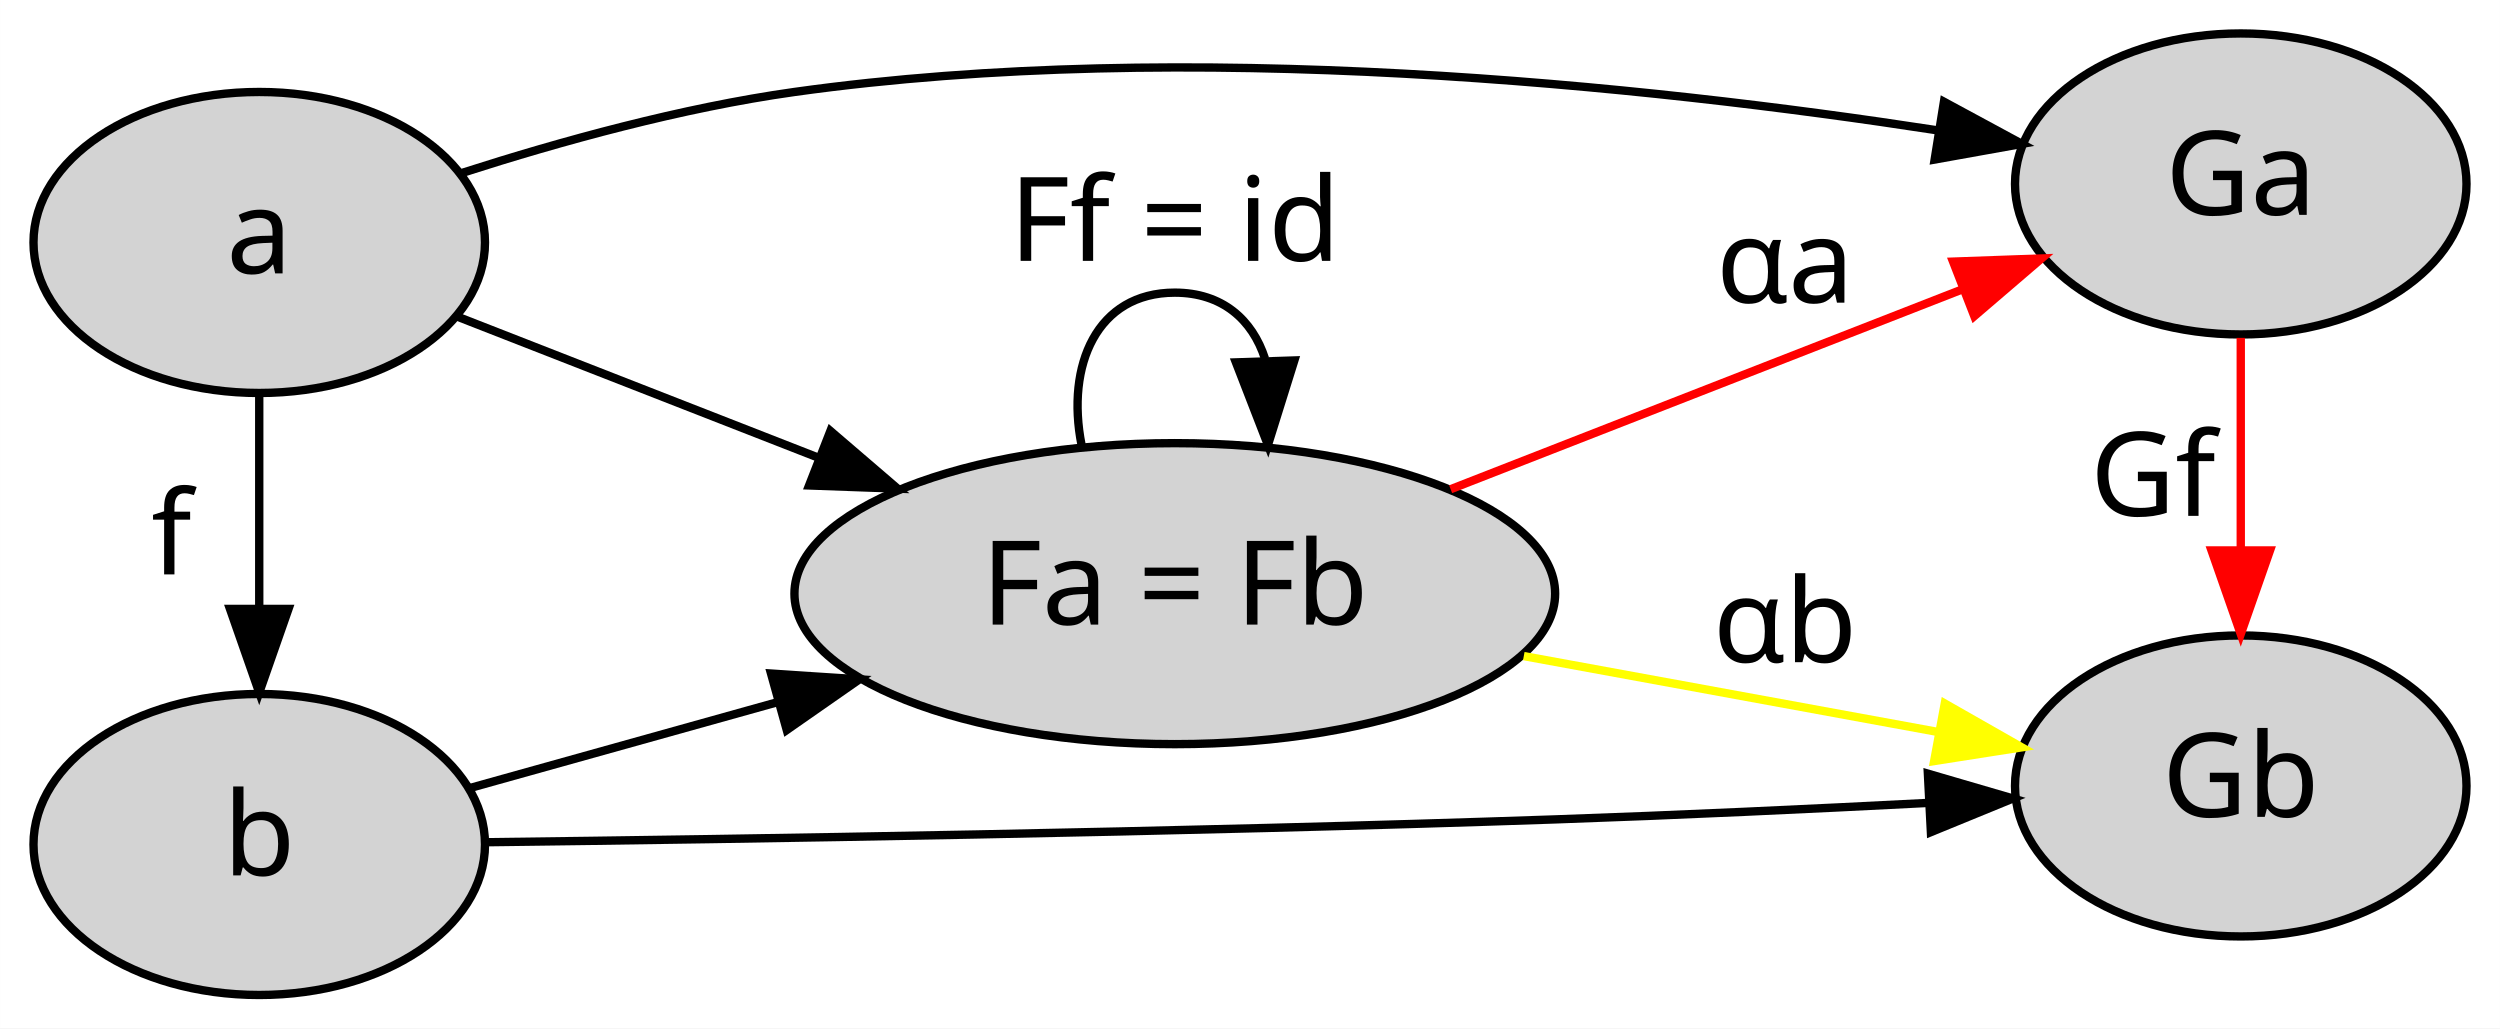
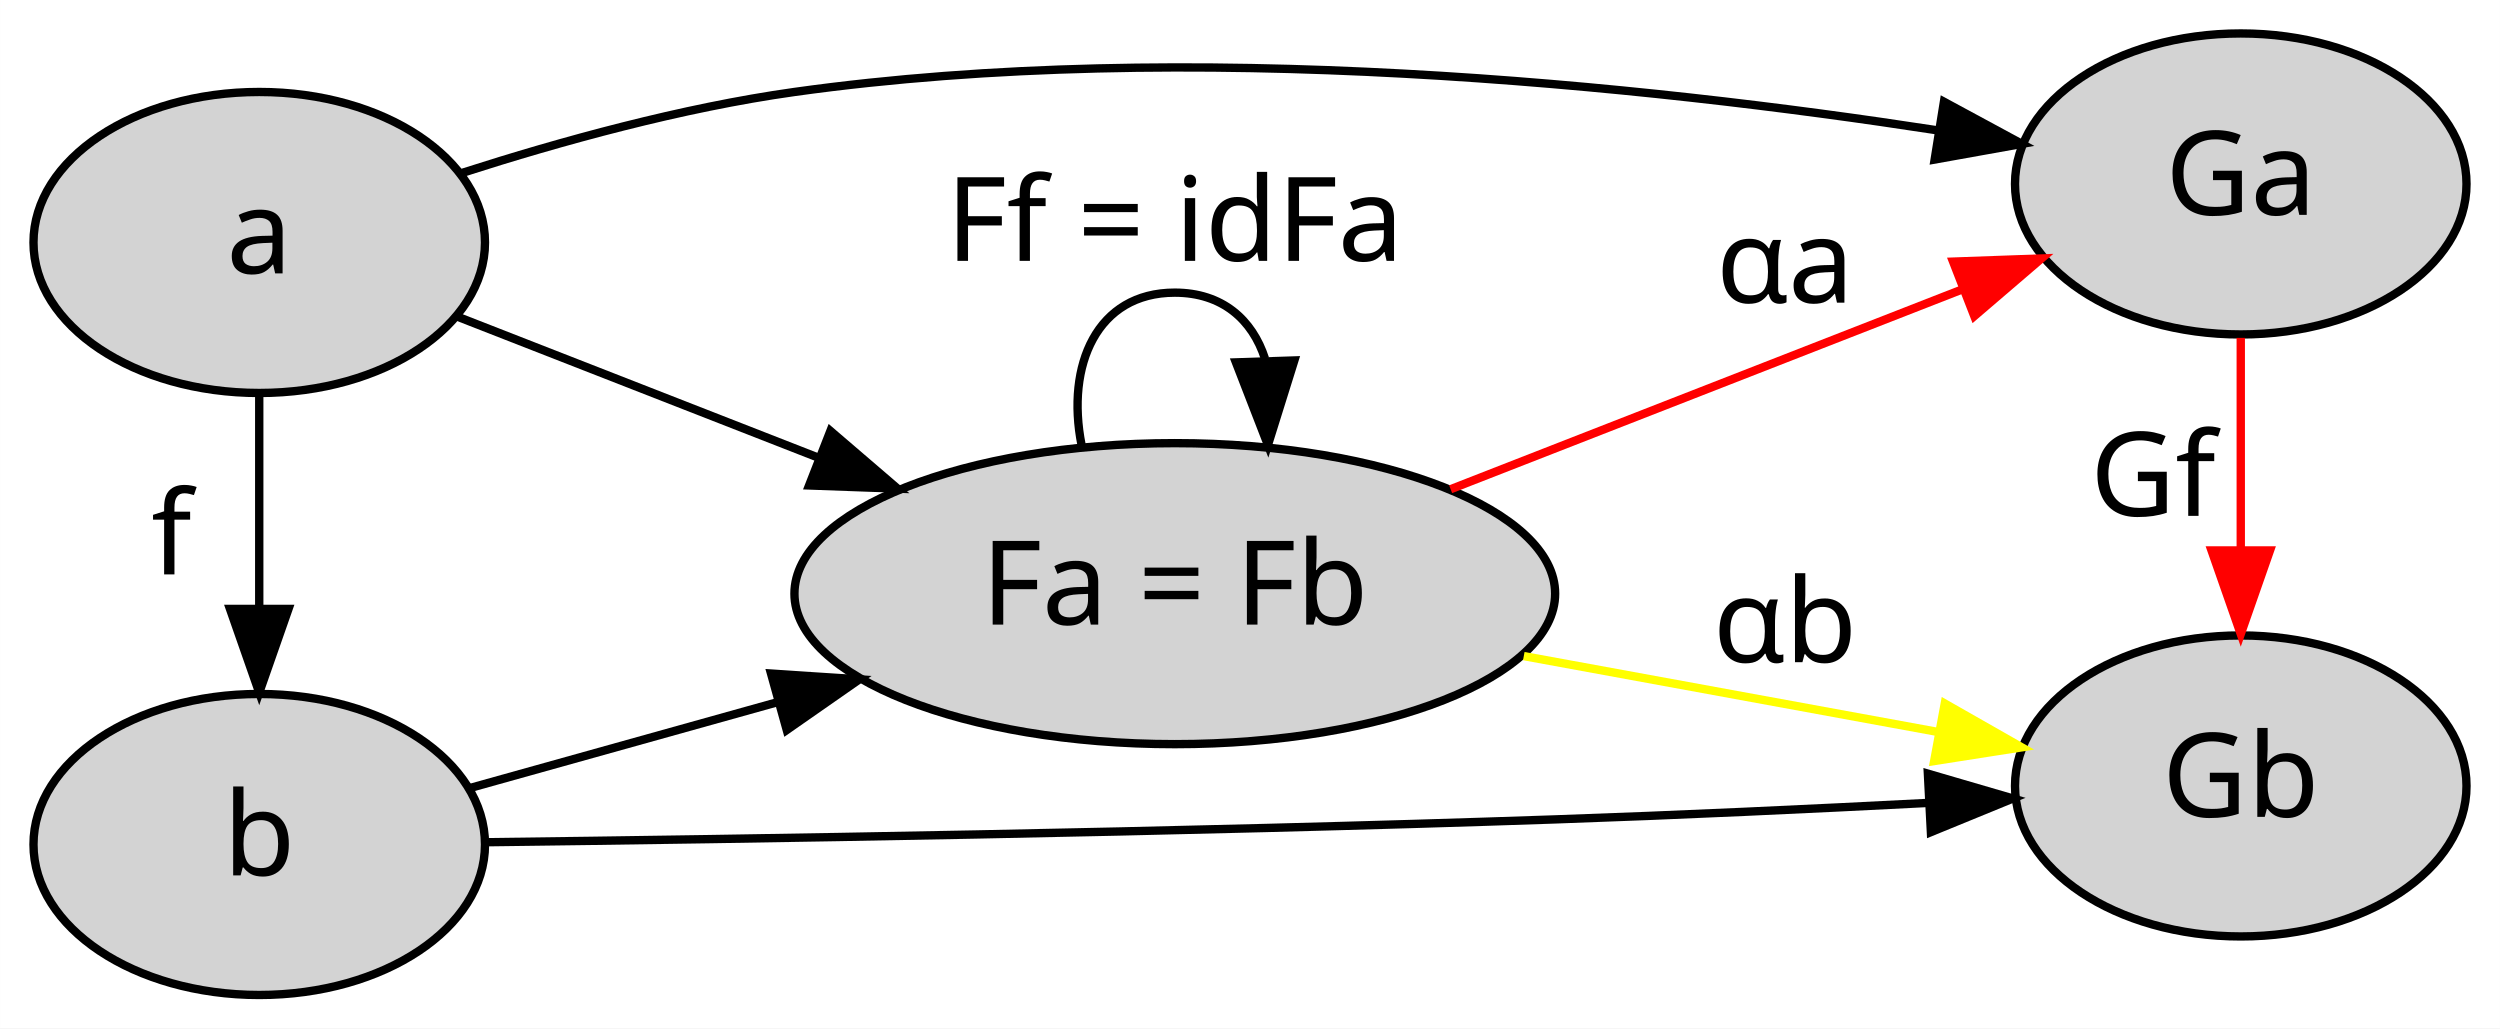
<svg xmlns="http://www.w3.org/2000/svg" width="299pt" height="123pt" viewBox="0.00 0.00 298.99 123.00">
  <g id="graph0" class="graph" transform="scale(1 1) rotate(0) translate(4 119)">
    <polygon fill="white" stroke="transparent" points="-4,4 -4,-119 294.99,-119 294.99,4 -4,4" />
    <g id="node1" class="node">
      <ellipse fill="lightgray" stroke="black" cx="27" cy="-90" rx="27" ry="18" />
      <text text-anchor="middle" x="27" y="-86.3" font-family="Times-Roman" font-size="14.00">a</text>
    </g>
    <g id="node2" class="node">
      <ellipse fill="lightgray" stroke="black" cx="27" cy="-18" rx="27" ry="18" />
      <text text-anchor="middle" x="27" y="-14.3" font-family="Times-Roman" font-size="14.00">b</text>
    </g>
    <g id="edge1" class="edge">
      <path fill="none" stroke="black" d="M27,-71.59C27,-63.94 27,-54.89 27,-46.43" />
      <polygon fill="black" stroke="black" points="30.5,-46.17 27,-36.17 23.5,-46.17 30.5,-46.17" />
      <text text-anchor="middle" x="16.5" y="-50.3" font-family="Times-Roman" font-size="14.00">f</text>
    </g>
    <g id="node3" class="node">
      <ellipse fill="lightgray" stroke="black" cx="263.99" cy="-97" rx="27" ry="18" />
      <text text-anchor="middle" x="263.99" y="-93.3" font-family="Times-Roman" font-size="14.00">Ga</text>
    </g>
    <g id="edge2" class="edge">
      <path fill="none" stroke="black" d="M51.3,-98.33C63.04,-102.1 77.59,-106.12 91,-108 137.99,-114.58 192.77,-108.79 227.65,-103.42" />
      <polygon fill="black" stroke="black" points="228.49,-106.83 237.81,-101.79 227.38,-99.92 228.49,-106.83" />
    </g>
    <g id="node5" class="node">
      <ellipse fill="lightgray" stroke="black" cx="136.5" cy="-48" rx="45.49" ry="18" />
      <text text-anchor="middle" x="136.5" y="-44.3" font-family="Times-Roman" font-size="14.00">Fa = Fb</text>
    </g>
    <g id="edge4" class="edge">
      <path fill="none" stroke="black" d="M50.8,-81.09C63.33,-76.19 79.28,-69.96 93.95,-64.23" />
      <polygon fill="black" stroke="black" points="95.31,-67.46 103.35,-60.56 92.76,-60.94 95.31,-67.46" />
    </g>
    <g id="node4" class="node">
      <ellipse fill="lightgray" stroke="black" cx="263.99" cy="-25" rx="27" ry="18" />
      <text text-anchor="middle" x="263.99" y="-21.3" font-family="Times-Roman" font-size="14.00">Gb</text>
    </g>
    <g id="edge3" class="edge">
      <path fill="none" stroke="black" d="M54.16,-18.27C84.81,-18.65 137.1,-19.45 181.99,-21 196.57,-21.5 212.61,-22.25 226.55,-22.97" />
      <polygon fill="black" stroke="black" points="226.57,-26.47 236.74,-23.5 226.93,-19.48 226.57,-26.47" />
    </g>
    <g id="edge5" class="edge">
      <path fill="none" stroke="black" d="M52.12,-24.73C62.97,-27.76 76.15,-31.44 88.8,-34.97" />
      <polygon fill="black" stroke="black" points="88.21,-38.44 98.78,-37.75 90.09,-31.69 88.21,-38.44" />
    </g>
    <g id="edge7" class="edge">
      <path fill="none" stroke="red" d="M263.99,-78.59C263.99,-70.94 263.99,-61.89 263.99,-53.43" />
      <polygon fill="red" stroke="red" points="267.49,-53.17 263.99,-43.17 260.49,-53.17 267.49,-53.17" />
      <text text-anchor="middle" x="253.49" y="-57.3" font-family="Times-Roman" font-size="14.00">Gf</text>
    </g>
    <g id="edge8" class="edge">
      <path fill="none" stroke="red" d="M169.49,-60.49C188.29,-67.83 211.98,-77.08 230.81,-84.44" />
      <polygon fill="red" stroke="red" points="229.58,-87.71 240.17,-88.09 232.12,-81.19 229.58,-87.71" />
      <text text-anchor="middle" x="209.49" y="-82.8" font-family="Times-Roman" font-size="14.00">αa</text>
    </g>
    <g id="edge9" class="edge">
      <path fill="none" stroke="yellow" d="M178.24,-40.53C194.17,-37.61 212.27,-34.3 227.65,-31.48" />
      <polygon fill="yellow" stroke="yellow" points="228.59,-34.86 237.79,-29.62 227.32,-27.98 228.59,-34.86" />
      <text text-anchor="middle" x="209.49" y="-39.8" font-family="Times-Roman" font-size="14.00">αb</text>
    </g>
    <g id="edge6" class="edge">
      <path fill="none" stroke="black" d="M125.35,-65.78C123.46,-75.31 127.17,-84 136.5,-84 142.18,-84 145.78,-80.77 147.29,-76.1" />
      <polygon fill="black" stroke="black" points="150.8,-75.89 147.64,-65.78 143.81,-75.66 150.8,-75.89" />
-       <text text-anchor="middle" x="136.5" y="-87.8" font-family="Times-Roman" font-size="14.00">Ff = id</text>
+       <text text-anchor="middle" x="136.5" y="-87.8" font-family="Times-Roman" font-size="14.00">Ff = idFa</text>
    </g>
  </g>
</svg>
